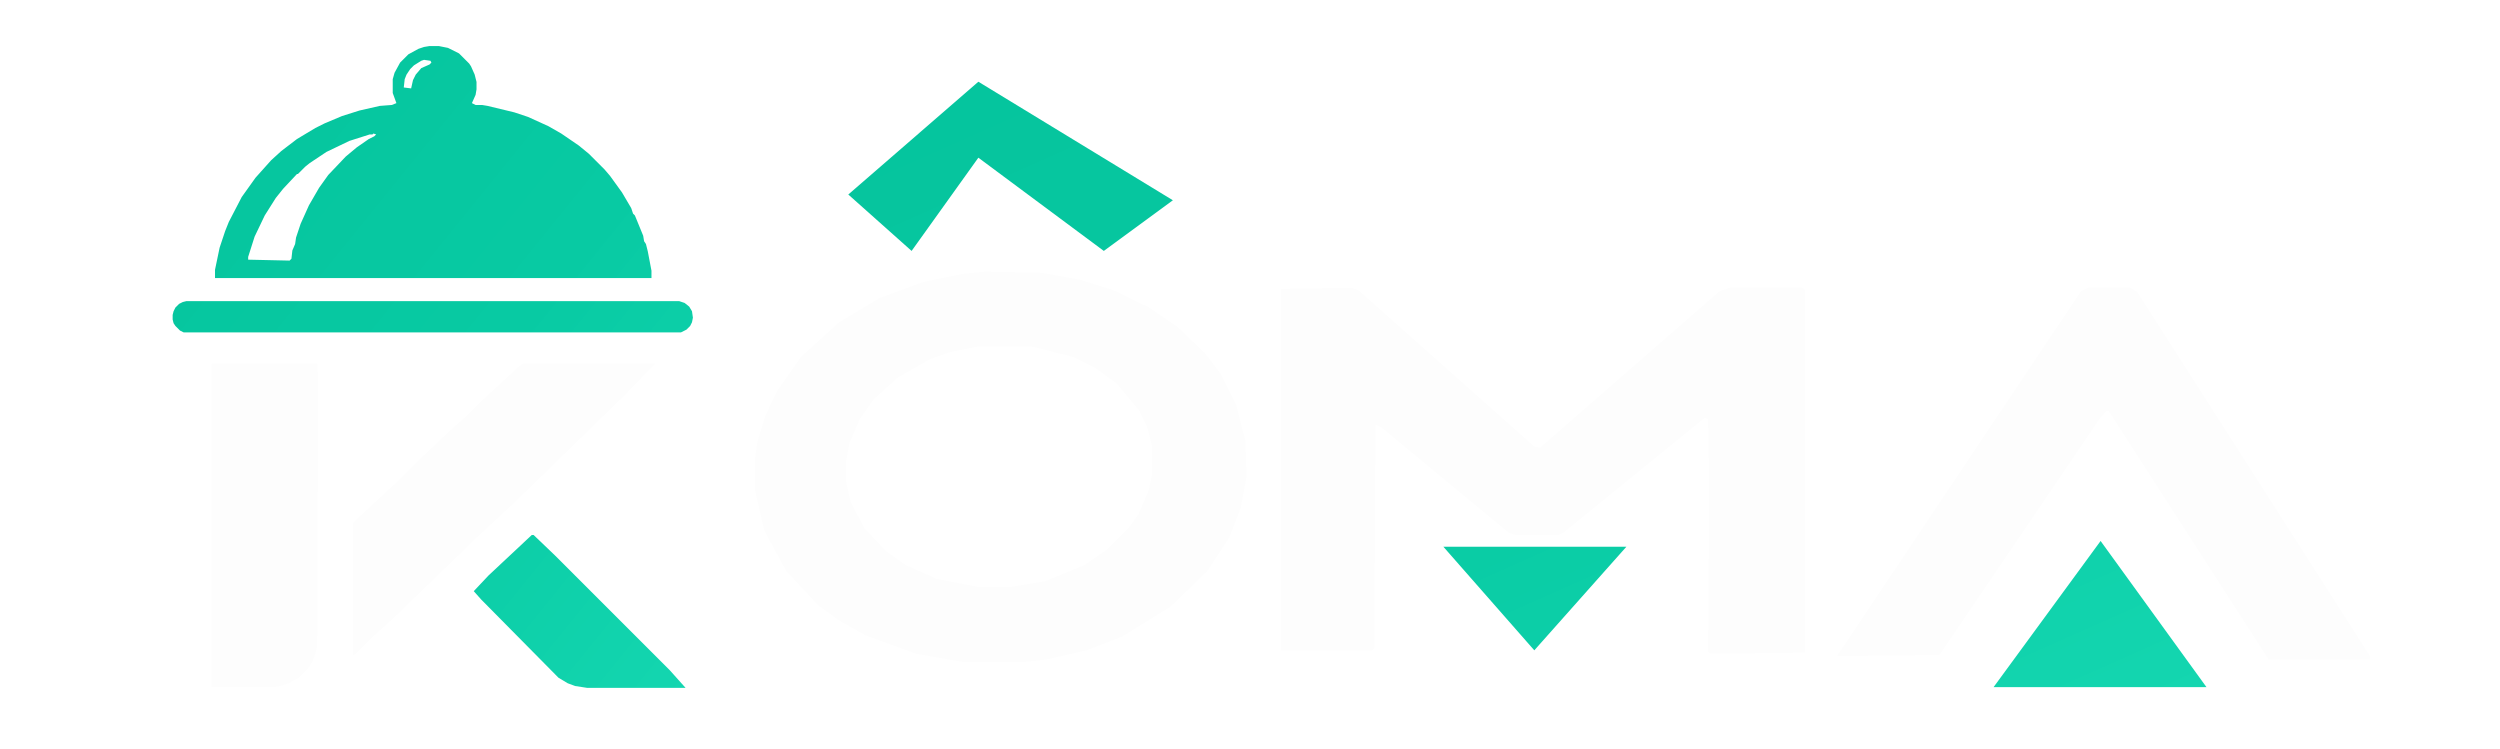
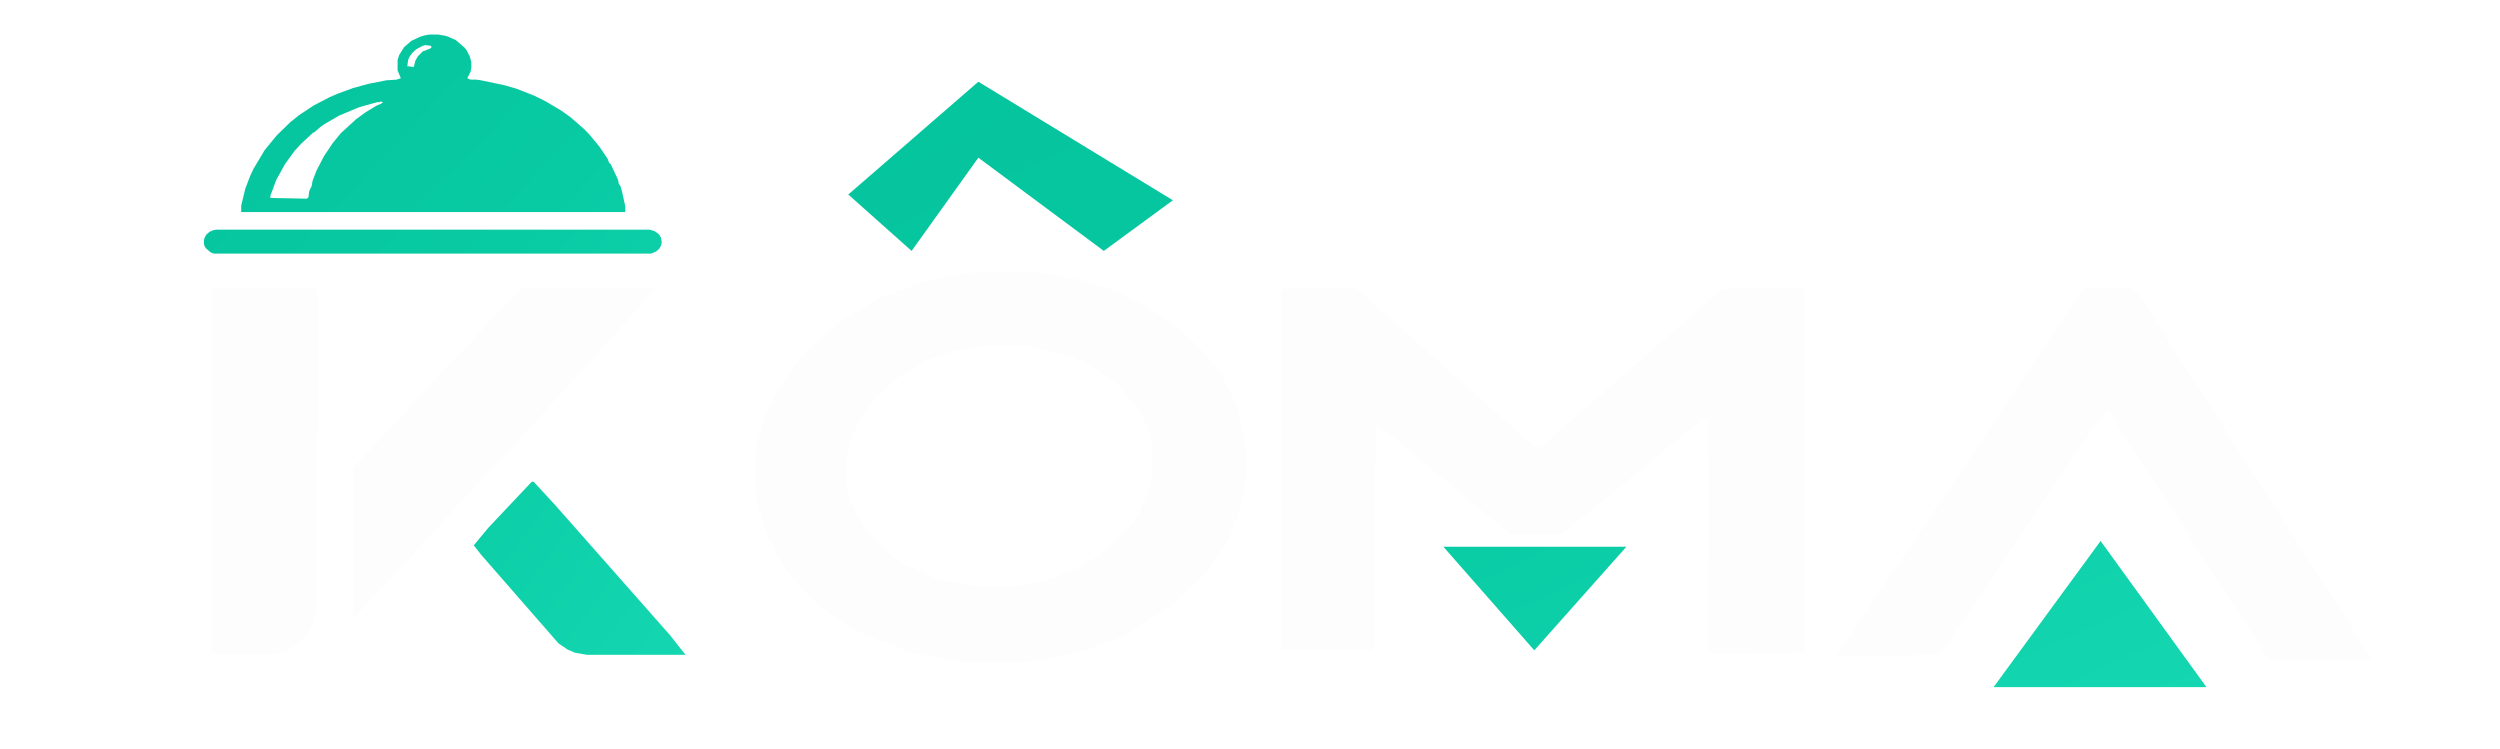
<svg xmlns="http://www.w3.org/2000/svg" width="2172" height="650" viewBox="0 0 2172 650" role="img" aria-labelledby="title desc">
  <defs>
    <linearGradient id="komaGreen" x1="0" y1="0" x2="1" y2="1">
      <stop offset="0" stop-color="#05C49D" />
      <stop offset="0.55" stop-color="#08CAA3" />
      <stop offset="1" stop-color="#14D6B0" />
    </linearGradient>
+     <clipPath id="komaLowerAccent">
+       <rect x="545" y="670" width="255" height="195" />
+     </clipPath>
+     <clipPath id="komaCloche">
+       <rect x="210" y="130" width="610" height="350" />
+     </clipPath>
  </defs>
  <g transform="translate(-33.2 -81.6) scale(.8)">
-     <path d="M 556 744 L 564 753 L 648 838 L 658 844 L 666 847 L 679 849 L 786 849 L 769 830 L 644 705 L 621 683 L 619 683 L 572 727 Z M 229 444 L 229 449 L 230 453 L 232 456 L 237 461 L 241 463 L 781 463 L 787 460 L 791 456 L 793 452 L 794 447 L 793 440 L 790 435 L 785 431 L 779 429 L 244 429 L 240 430 L 236 432 L 232 436 L 230 440 Z M 450 248 L 448 250 L 442 253 L 429 262 L 417 272 L 398 292 L 388 306 L 377 325 L 368 345 L 363 360 L 362 367 L 359 374 L 358 383 L 356 385 L 311 384 L 311 381 L 318 359 L 329 336 L 341 317 L 349 307 L 364 291 L 365 291 L 373 283 L 378 279 L 396 267 L 421 255 L 443 248 L 446 248 L 447 247 Z M 509 168 L 510 170 L 508 172 L 499 176 L 493 183 L 490 189 L 488 198 L 480 197 L 481 188 L 483 183 L 487 177 L 491 173 L 499 168 L 502 167 Z M 275 395 L 275 404 L 749 404 L 749 396 L 745 375 L 743 367 L 741 364 L 740 358 L 731 336 L 729 334 L 727 328 L 717 311 L 704 293 L 698 286 L 681 269 L 670 260 L 651 247 L 637 239 L 615 229 L 600 224 L 571 217 L 565 216 L 558 216 L 554 214 L 558 205 L 559 199 L 559 191 L 557 183 L 553 174 L 551 171 L 540 160 L 528 154 L 518 152 L 508 152 L 502 153 L 496 155 L 485 161 L 476 170 L 470 181 L 468 188 L 468 203 L 472 214 L 467 216 L 454 217 L 432 222 L 413 228 L 394 236 L 384 241 L 364 253 L 347 266 L 336 276 L 319 295 L 304 316 L 290 343 L 286 353 L 280 371 Z" fill="url(#komaGreen)" fill-rule="evenodd" />
-     <path d="M 753 497 L 609 497 L 605 500 L 565 537 L 548 554 L 533 567 L 494 604 L 473 625 L 432 663 L 425 670 L 425 814 L 427 812 L 428 812 L 448 792 L 467 775 L 559 686 L 602 646 L 720 531 Z M 271 497 L 271 848 L 340 848 L 346 847 L 355 844 L 366 838 L 376 828 L 381 820 L 384 812 L 386 803 L 387 512 L 386 497 Z" fill="#FDFDFD" fill-rule="evenodd" />
+     <g transform="matrix(.88 0 0 .765 61.44 23.22)" clip-path="url(#komaCloche)">
+       <path d="M 556 744 L 564 753 L 648 838 L 658 844 L 666 847 L 679 849 L 786 849 L 769 830 L 644 705 L 621 683 L 619 683 L 572 727 Z M 229 444 L 229 449 L 230 453 L 232 456 L 237 461 L 241 463 L 781 463 L 787 460 L 791 456 L 793 452 L 794 447 L 793 440 L 790 435 L 785 431 L 779 429 L 244 429 L 240 430 L 236 432 L 232 436 L 230 440 Z M 450 248 L 448 250 L 442 253 L 429 262 L 417 272 L 398 292 L 388 306 L 377 325 L 368 345 L 363 360 L 362 367 L 359 374 L 358 383 L 356 385 L 311 384 L 311 381 L 318 359 L 329 336 L 341 317 L 349 307 L 364 291 L 365 291 L 373 283 L 378 279 L 396 267 L 421 255 L 443 248 L 446 248 L 447 247 Z M 509 168 L 510 170 L 508 172 L 499 176 L 493 183 L 490 189 L 488 198 L 480 197 L 481 188 L 483 183 L 487 177 L 491 173 L 499 168 L 502 167 Z M 275 395 L 275 404 L 749 404 L 749 396 L 745 375 L 743 367 L 741 364 L 740 358 L 731 336 L 729 334 L 727 328 L 717 311 L 704 293 L 698 286 L 681 269 L 670 260 L 651 247 L 637 239 L 615 229 L 600 224 L 571 217 L 565 216 L 558 216 L 554 214 L 558 205 L 559 199 L 559 191 L 557 183 L 553 174 L 551 171 L 540 160 L 528 154 L 518 152 L 508 152 L 502 153 L 496 155 L 485 161 L 476 170 L 470 181 L 468 188 L 468 203 L 472 214 L 467 216 L 454 217 L 432 222 L 413 228 L 394 236 L 384 241 L 364 253 L 347 266 L 336 276 L 319 295 L 304 316 L 290 343 L 286 353 L 280 371 Z" fill="url(#komaGreen)" fill-rule="evenodd" />
+     </g>
+     <g transform="translate(0 -148.35) scale(1 1.1325)">
+       <path d="M 753 497 L 609 497 L 605 500 L 565 537 L 548 554 L 533 567 L 494 604 L 473 625 L 432 663 L 425 670 L 425 814 L 427 812 L 428 812 L 448 792 L 467 775 L 559 686 L 602 646 L 720 531 Z M 271 497 L 271 848 L 340 848 L 346 847 L 355 844 L 366 838 L 376 828 L 381 820 L 384 812 L 386 803 L 387 512 L 386 497 Z" fill="#FDFDFD" fill-rule="evenodd" />
+       <path d="M 556 744 L 564 753 L 648 838 L 658 844 L 666 847 L 679 849 L 786 849 L 769 830 L 644 705 L 621 683 L 619 683 L 572 727 Z M 229 444 L 229 449 L 230 453 L 232 456 L 237 461 L 241 463 L 781 463 L 787 460 L 791 456 L 793 452 L 794 447 L 793 440 L 790 435 L 785 431 L 779 429 L 244 429 L 240 430 L 236 432 L 232 436 L 230 440 Z M 450 248 L 448 250 L 442 253 L 429 262 L 417 272 L 398 292 L 388 306 L 377 325 L 368 345 L 363 360 L 362 367 L 359 374 L 358 383 L 356 385 L 311 384 L 311 381 L 318 359 L 329 336 L 341 317 L 349 307 L 364 291 L 365 291 L 373 283 L 378 279 L 396 267 L 421 255 L 443 248 L 446 248 L 447 247 Z M 509 168 L 510 170 L 508 172 L 499 176 L 493 183 L 490 189 L 488 198 L 480 197 L 481 188 L 483 183 L 487 177 L 491 173 L 499 168 L 502 167 Z M 275 395 L 275 404 L 749 404 L 749 396 L 745 375 L 743 367 L 741 364 L 740 358 L 731 336 L 729 334 L 727 328 L 717 311 L 704 293 L 698 286 L 681 269 L 670 260 L 651 247 L 637 239 L 615 229 L 600 224 L 571 217 L 565 216 L 558 216 L 554 214 L 558 205 L 559 199 L 559 191 L 557 183 L 553 174 L 551 171 L 540 160 L 528 154 L 518 152 L 508 152 L 502 153 L 496 155 L 485 161 L 476 170 L 470 181 L 468 188 L 468 203 L 472 214 L 467 216 L 454 217 L 432 222 L 413 228 L 394 236 L 384 241 L 364 253 L 347 266 L 336 276 L 319 295 L 304 316 L 290 343 L 286 353 L 280 371 Z" fill="url(#komaGreen)" fill-rule="evenodd" clip-path="url(#komaLowerAccent)" />
+     </g>
  </g>
  <path d="M 737 169 L 850 71 L 1019 174 L 959 218 L 850 137 L 792 218 Z M 1254 475 L 1413 475 L 1333 565 Z M 1825 470 L 1917 597 L 1732 597 Z" fill="url(#komaGreen)" fill-rule="evenodd" />
  <path d="M 808 312 L 825 306 L 850 301 L 896 301 L 932 310 L 952 320 L 970 333 L 990 357 L 997 372 L 1001 388 L 1001 412 L 998 426 L 989 447 L 981 458 L 961 478 L 942 491 L 908 505 L 878 510 L 850 510 L 814 503 L 787 491 L 770 479 L 751 459 L 739 436 L 735 418 L 735 401 L 738 385 L 747 364 L 759 347 L 780 328 Z M 1596 570 L 1685 569 L 1824 364 L 1830 357 L 1832 357 L 1971 573 L 2059 573 L 2059 570 L 1857 254 L 1851 250 L 1814 250 L 1808 253 Z M 1113 251 L 1113 565 L 1192 565 L 1194 563 L 1195 369 L 1201 372 L 1311 463 L 1317 465 L 1353 465 L 1358 463 L 1481 363 L 1484 364 L 1485 424 L 1484 566 L 1486 568 L 1568 567 L 1568 252 L 1566 250 L 1503 250 L 1494 253 L 1338 389 L 1333 388 L 1180 252 L 1174 250 Z M 764 259 L 729 280 L 696 310 L 675 340 L 665 361 L 658 384 L 656 398 L 656 426 L 664 461 L 683 496 L 711 526 L 729 539 L 752 552 L 796 568 L 836 575 L 891 575 L 909 573 L 944 565 L 975 553 L 1017 527 L 1049 496 L 1068 467 L 1078 441 L 1083 414 L 1082 383 L 1074 352 L 1060 324 L 1047 307 L 1023 284 L 998 267 L 967 252 L 938 243 L 905 237 L 856 236 L 836 238 L 802 245 Z" fill="#FDFDFD" fill-rule="evenodd" />
</svg>
